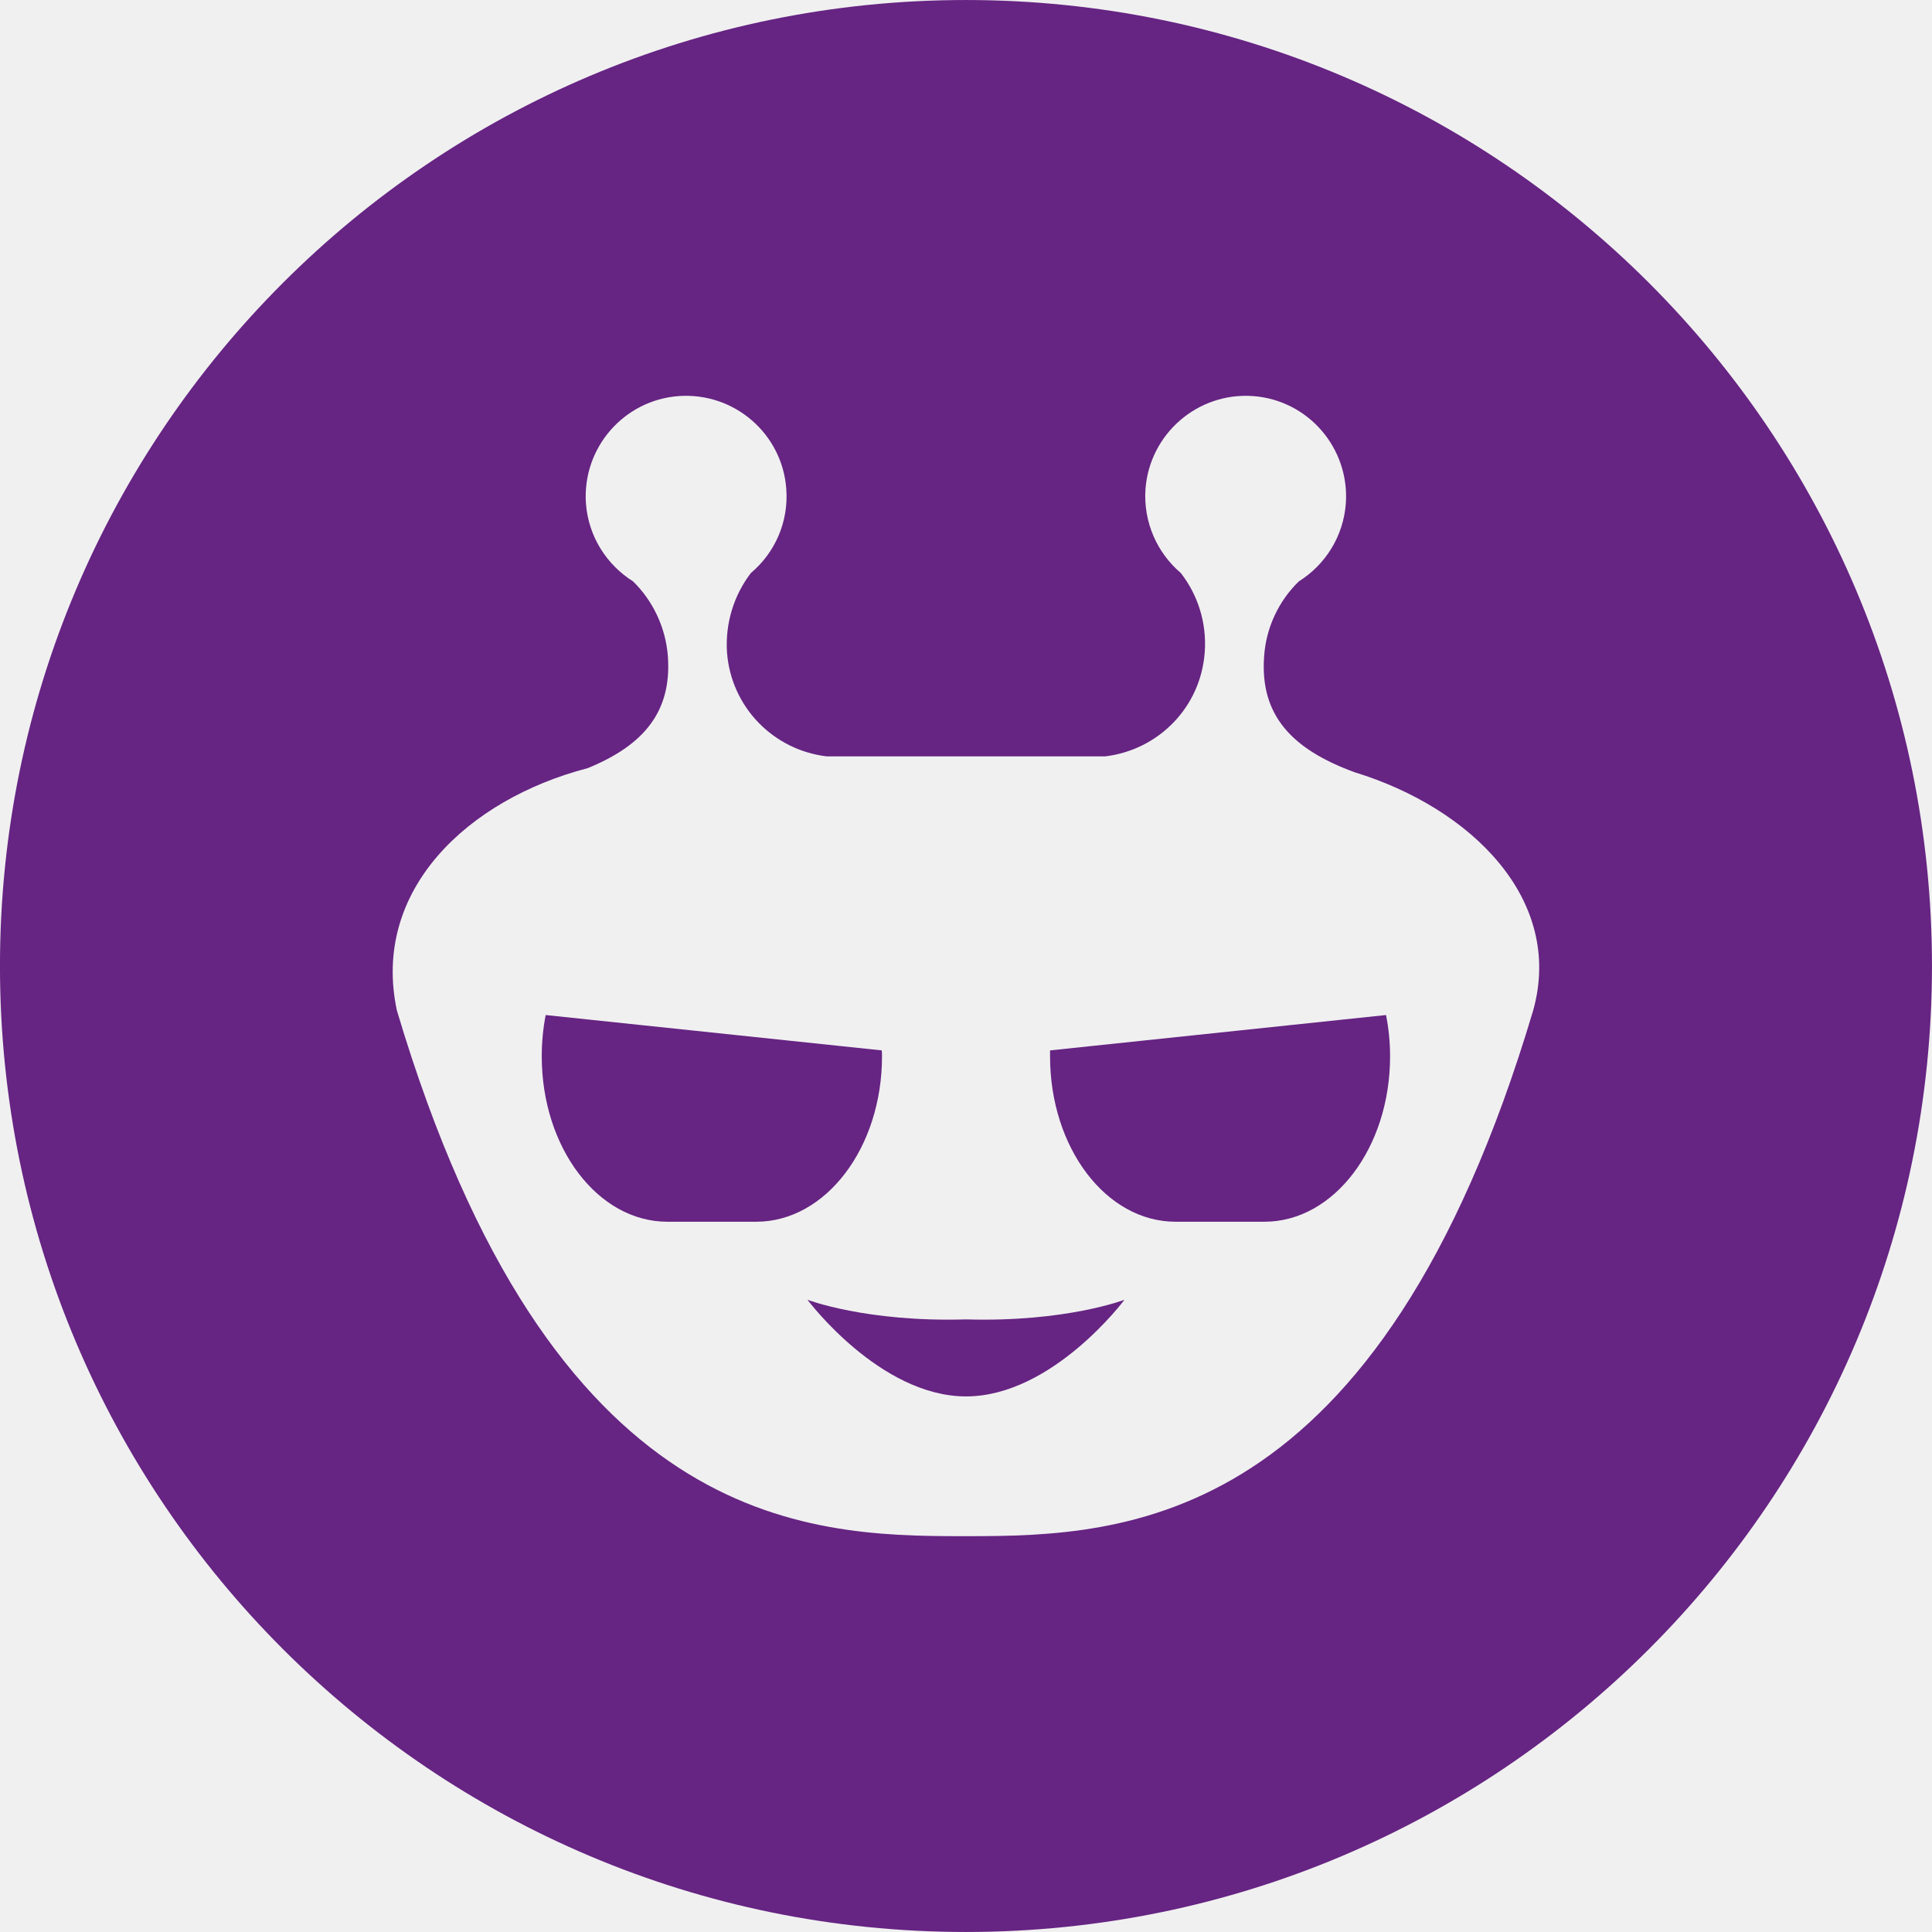
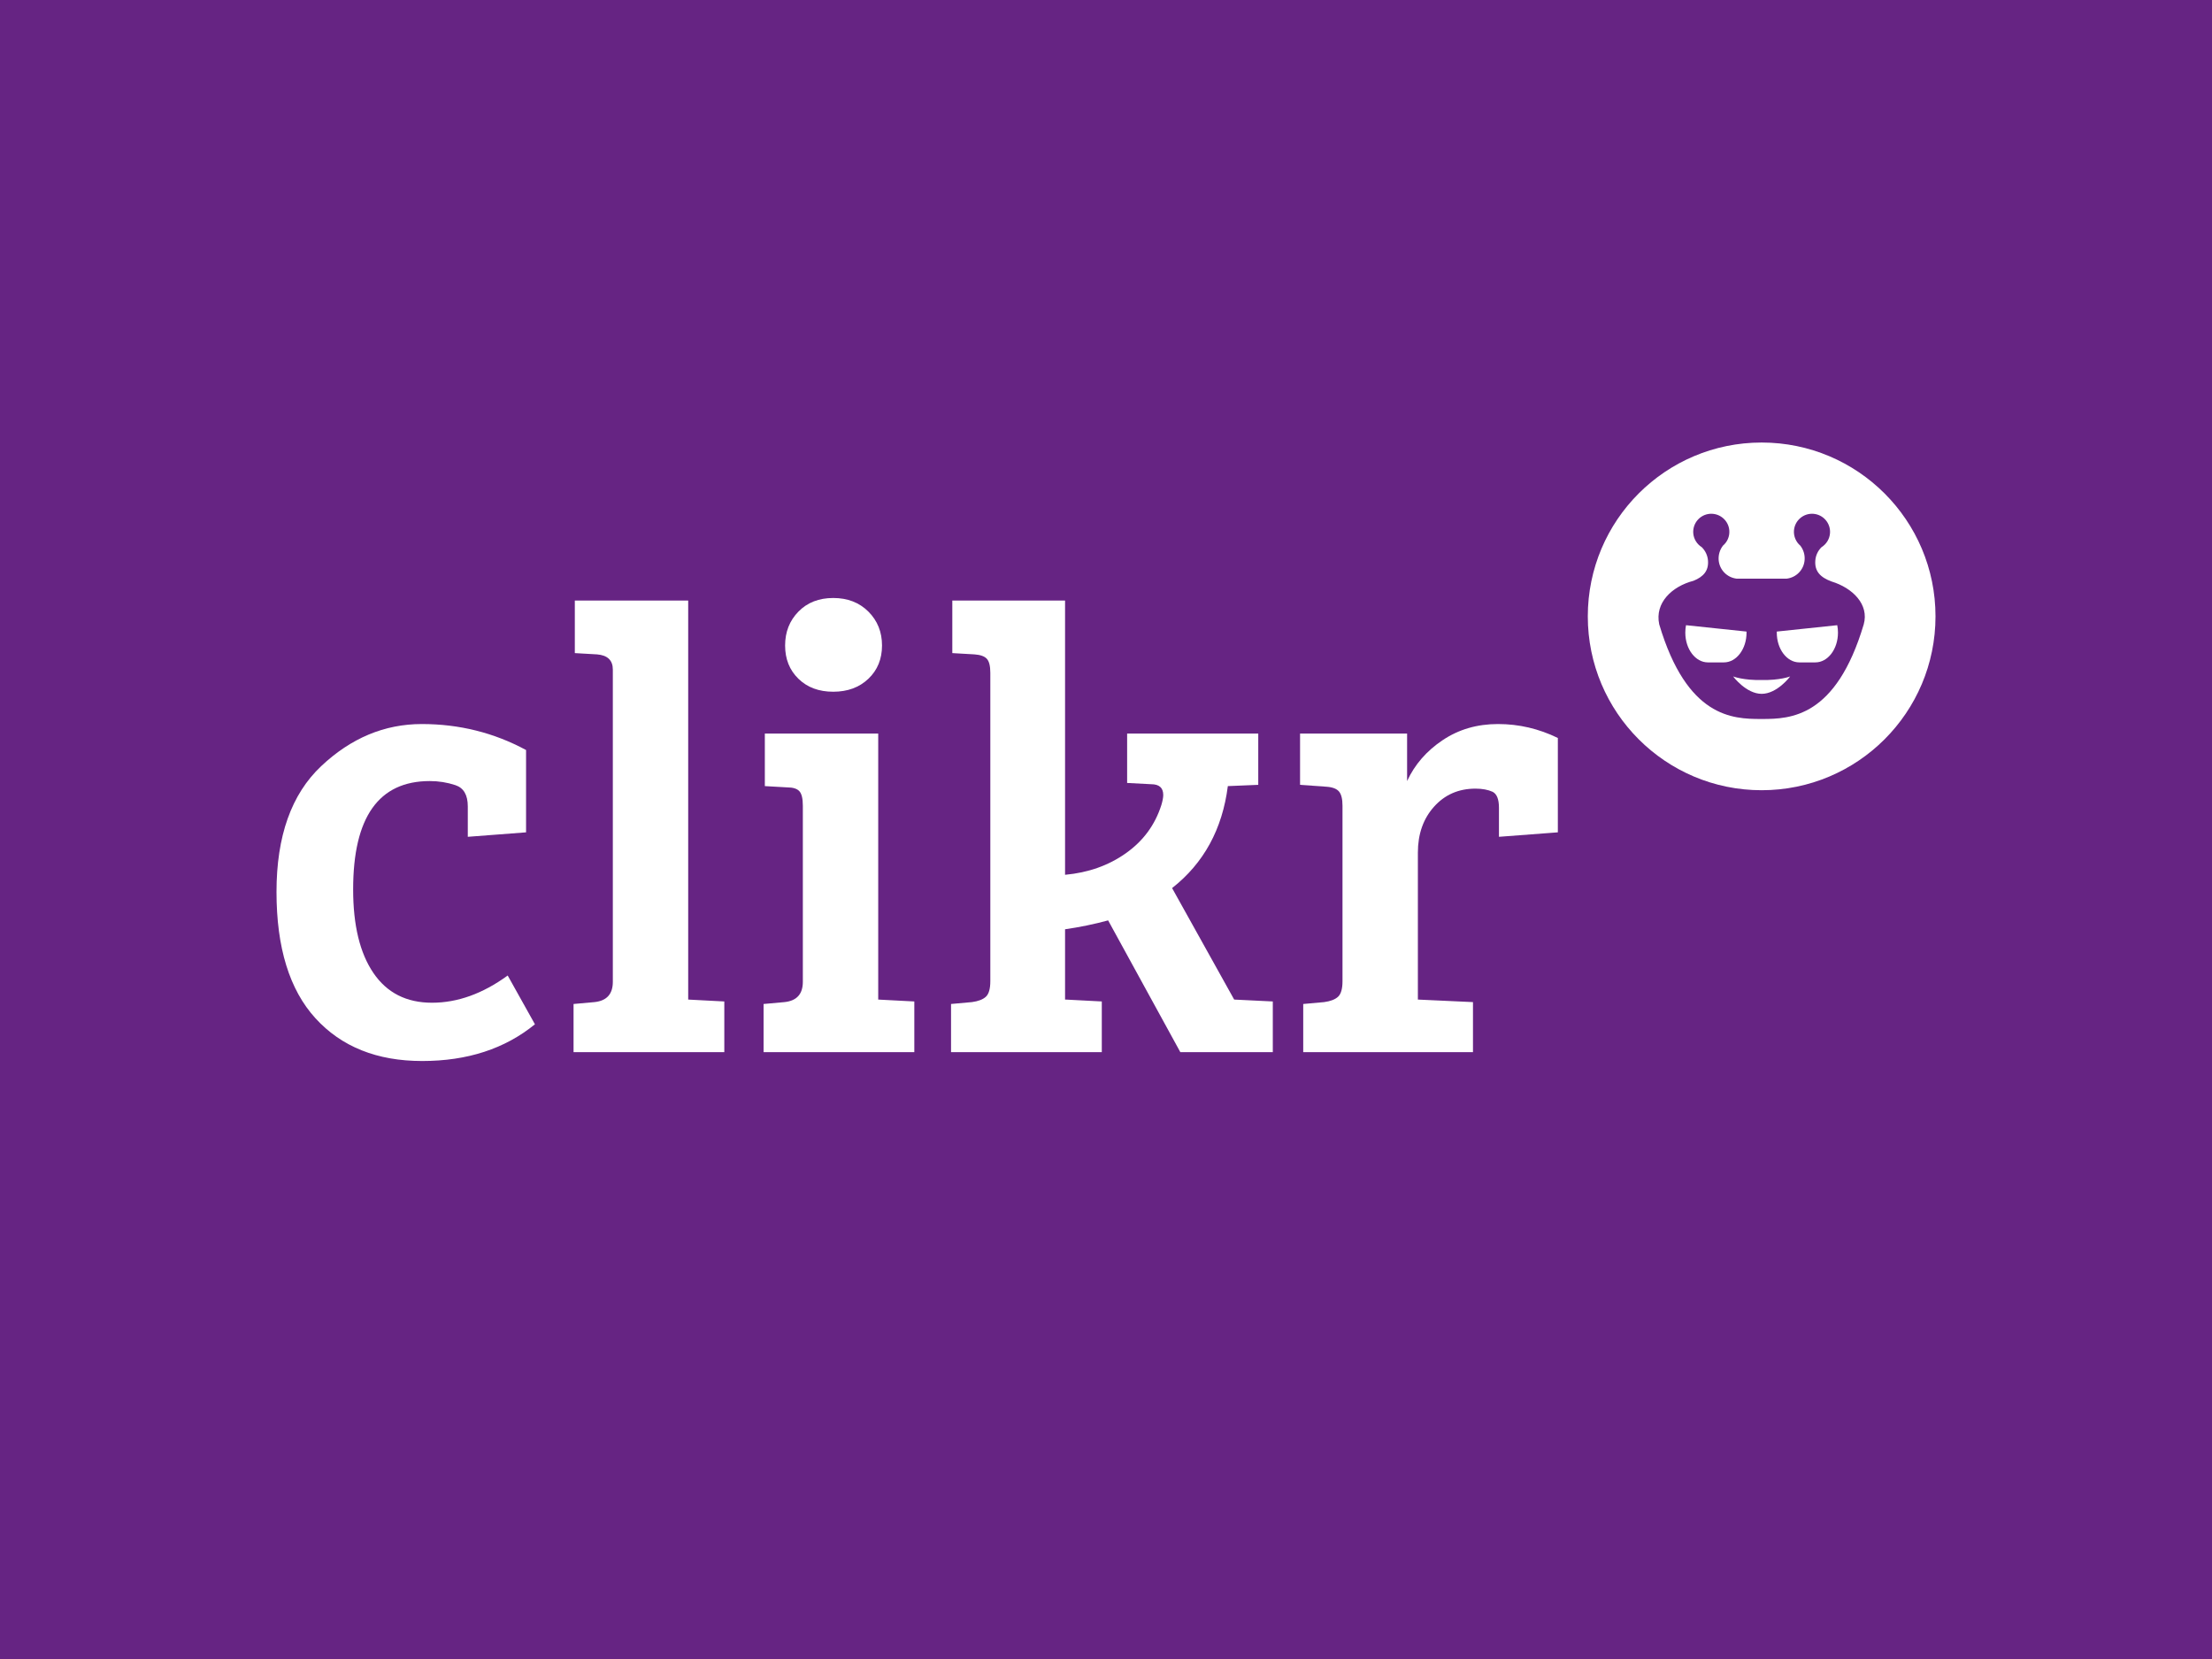
- <svg xmlns="http://www.w3.org/2000/svg" width="120px" height="120px" version="1.1" xml:space="preserve" style="fill-rule:evenodd;clip-rule:evenodd;stroke-linejoin:round;stroke-miterlimit:1.414;">
-   <g transform="matrix(1.83643,0,-1.93159e-31,1.83643,-468.741,-11.407)">
-     <path d="M290.761,41.738C290.761,41.807 290.761,41.871 290.761,41.94C290.761,45.031 292.654,47.533 295.007,47.533L298.011,47.533C300.361,47.533 302.261,45.031 302.261,41.94C302.261,41.46 302.214,40.991 302.124,40.542L290.761,41.738Z" style="fill:rgb(102,36,131);fill-rule:nonzero;" />
-     <path d="M287.919,50.836C284.544,50.936 282.556,50.172 282.556,50.172C282.556,50.172 284.997,53.441 287.919,53.441C290.843,53.441 293.278,50.172 293.278,50.172C293.278,50.172 291.292,50.936 287.919,50.836Z" style="fill:rgb(102,36,131);fill-rule:nonzero;" />
-     <path d="M285.077,41.94C285.077,41.871 285.077,41.807 285.069,41.738L273.702,40.542C273.614,40.991 273.569,41.46 273.569,41.94C273.569,45.031 275.471,47.533 277.817,47.533L280.823,47.533C283.171,47.533 285.077,45.031 285.077,41.94Z" style="fill:rgb(102,36,131);fill-rule:nonzero;" />
-     <path d="M287.915,6.212C269.87,6.212 255.245,20.839 255.245,38.883C255.245,56.927 269.87,71.555 287.915,71.555C305.96,71.555 320.589,56.927 320.589,38.883C320.589,20.839 305.96,6.212 287.915,6.212ZM307.101,40.387C301.882,57.907 293.302,58.165 288.001,58.168L287.765,58.168C282.47,58.165 273.888,57.906 268.669,40.387C267.798,36.315 271.071,33.248 275.122,32.192C277.022,31.418 277.968,30.278 277.835,28.413C277.761,27.423 277.319,26.521 276.657,25.875C275.768,25.317 275.147,24.36 275.063,23.239C274.934,21.364 276.342,19.74 278.209,19.607C280.082,19.477 281.707,20.883 281.84,22.753C281.922,23.879 281.445,24.917 280.643,25.591C280.077,26.329 279.77,27.279 279.834,28.272C279.975,30.142 281.416,31.579 283.203,31.793L292.627,31.793C294.416,31.579 295.857,30.143 295.992,28.272C296.066,27.279 295.758,26.33 295.183,25.591C294.388,24.917 293.912,23.879 293.988,22.753C294.129,20.883 295.752,19.477 297.619,19.607C299.488,19.74 300.894,21.364 300.765,23.239C300.681,24.36 300.066,25.317 299.175,25.875C298.509,26.521 298.066,27.423 298.001,28.413C297.855,30.394 298.933,31.554 301.064,32.331C304.999,33.537 308.151,36.633 307.101,40.387Z" style="fill:rgb(102,36,131);fill-rule:nonzero;" />
+ <svg xmlns="http://www.w3.org/2000/svg" width="200px" height="150px" version="1.1" xml:space="preserve" style="fill-rule:evenodd;clip-rule:evenodd;stroke-linejoin:round;stroke-miterlimit:1.414;">
+   <g id="Background" transform="matrix(0.5,0,0,0.5,0,0)">
+     <rect x="0" y="0" width="400" height="300" style="fill:#662483;" />
+   </g>
+   <g id="clikr">
+     <g transform="matrix(0.481107,0,0,0.481107,20.7624,37.0229)">
+       <path d="M290.761,41.738C290.761,41.807 290.761,41.871 290.761,41.94C290.761,45.031 292.654,47.533 295.007,47.533L298.011,47.533C300.361,47.533 302.261,45.031 302.261,41.94C302.261,41.46 302.214,40.991 302.124,40.542L290.761,41.738Z" style="fill:#fff;fill-rule:nonzero;" />
+     </g>
+     <g transform="matrix(0.481107,0,0,0.481107,20.7624,37.0229)">
+       <path d="M287.919,50.836C284.544,50.936 282.556,50.172 282.556,50.172C282.556,50.172 284.997,53.441 287.919,53.441C290.843,53.441 293.278,50.172 293.278,50.172C293.278,50.172 291.292,50.936 287.919,50.836Z" style="fill:#fff;fill-rule:nonzero;" />
+     </g>
+     <g transform="matrix(0.481107,0,0,0.481107,20.7624,37.0229)">
+       <path d="M285.077,41.94C285.077,41.871 285.077,41.807 285.069,41.738L273.702,40.542C273.614,40.991 273.569,41.46 273.569,41.94C273.569,45.031 275.471,47.533 277.817,47.533L280.823,47.533C283.171,47.533 285.077,45.031 285.077,41.94Z" style="fill:#fff;fill-rule:nonzero;" />
+     </g>
+     <g transform="matrix(0.481107,0,0,0.481107,20.7624,37.0229)">
+       <path d="M287.915,6.212C269.87,6.212 255.245,20.839 255.245,38.883C255.245,56.927 269.87,71.555 287.915,71.555C305.96,71.555 320.589,56.927 320.589,38.883C320.589,20.839 305.96,6.212 287.915,6.212ZM307.101,40.387C301.882,57.907 293.302,58.165 288.001,58.168L287.765,58.168C282.47,58.165 273.888,57.906 268.669,40.387C267.798,36.315 271.071,33.248 275.122,32.192C277.022,31.418 277.968,30.278 277.835,28.413C277.761,27.423 277.319,26.521 276.657,25.875C275.768,25.317 275.147,24.36 275.063,23.239C274.934,21.364 276.342,19.74 278.209,19.607C280.082,19.477 281.707,20.883 281.84,22.753C281.922,23.879 281.445,24.917 280.643,25.591C280.077,26.329 279.77,27.279 279.834,28.272C279.975,30.142 281.416,31.579 283.203,31.793L292.627,31.793C294.416,31.579 295.857,30.143 295.992,28.272C296.066,27.279 295.758,26.33 295.183,25.591C294.388,24.917 293.912,23.879 293.988,22.753C294.129,20.883 295.752,19.477 297.619,19.607C299.488,19.74 300.894,21.364 300.765,23.239C300.681,24.36 300.066,25.317 299.175,25.875C298.509,26.521 298.066,27.423 298.001,28.413C297.855,30.394 298.933,31.554 301.064,32.331C304.999,33.537 308.151,36.633 307.101,40.387Z" style="fill:#fff;fill-rule:nonzero;" />
+     </g>
+     <g transform="matrix(0.481107,0,0,0.481107,20.7624,37.0217)">
+       <path d="M27.019,105.901C29.558,109.635 33.228,111.495 38.031,111.495C42.832,111.495 47.572,109.792 52.257,106.38L57.376,115.546C51.74,120.146 44.677,122.448 36.187,122.448C27.695,122.448 21.01,119.768 16.128,114.413C11.248,109.059 8.808,101.142 8.808,90.665C8.808,80.188 11.604,72.315 17.201,67.038C22.795,61.76 29.104,59.12 36.128,59.12C43.151,59.12 49.677,60.748 55.709,64.003L55.709,79.474L44.758,80.312L44.758,74.597C44.758,72.454 43.985,71.122 42.437,70.607C40.889,70.091 39.282,69.836 37.616,69.836C28.013,69.836 23.212,76.623 23.212,90.19C23.21,96.934 24.479,102.172 27.019,105.901Z" style="fill:#fff;fill-rule:nonzero;" />
+     </g>
+     <g transform="matrix(0.481107,0,0,0.481107,20.7624,37.0217)">
+       <path d="M86.18,35.909L86.18,110.901L92.966,111.256L92.966,120.783L64.634,120.783L64.634,111.732L68.563,111.377C70.864,111.139 72.016,109.869 72.016,107.566L72.016,48.882C72.016,47.14 71.022,46.185 69.039,46.028L64.873,45.789L64.873,35.91L86.18,35.91L86.18,35.909Z" style="fill:#fff;fill-rule:nonzero;" />
+     </g>
+     <g transform="matrix(0.481107,0,0,0.481107,20.7624,37.0217)">
+       <path d="M121.891,60.906L121.891,110.901L128.675,111.256L128.675,120.783L100.345,120.783L100.345,111.732L104.274,111.377C106.574,111.139 107.725,109.869 107.725,107.566L107.725,74.473C107.725,73.125 107.506,72.215 107.07,71.739C106.633,71.26 105.859,71.022 104.749,71.022L100.582,70.784L100.582,60.907L121.891,60.907L121.891,60.906ZM106.893,50.61C105.226,48.984 104.392,46.901 104.392,44.359C104.392,41.821 105.226,39.698 106.893,37.992C108.56,36.286 110.741,35.431 113.439,35.431C116.136,35.431 118.338,36.285 120.046,37.992C121.751,39.698 122.605,41.821 122.605,44.359C122.605,46.901 121.751,48.984 120.046,50.61C118.338,52.236 116.136,53.048 113.439,53.048C110.741,53.049 108.559,52.236 106.893,50.61Z" style="fill:#fff;fill-rule:nonzero;" />
+     </g>
+     <g transform="matrix(0.481107,0,0,0.481107,20.7624,37.0217)">
+       <path d="M142.958,107.45L142.958,49.479C142.958,48.21 142.739,47.336 142.303,46.86C141.866,46.382 141.092,46.108 139.982,46.028L135.815,45.789L135.815,35.91L157.004,35.91L157.004,87.452C161.368,87.054 165.177,85.704 168.432,83.401C171.684,81.104 173.909,78.087 175.098,74.358C175.334,73.563 175.457,72.932 175.457,72.454C175.457,71.106 174.701,70.429 173.191,70.429L168.67,70.191L168.67,60.907L193.313,60.907L193.313,70.546L187.596,70.784C186.565,78.88 183.075,85.272 177.119,89.95L188.787,110.901L196.047,111.256L196.047,120.783L178.668,120.783L165.098,96.019C162.48,96.734 159.781,97.289 157.004,97.689L157.004,110.9L157.123,110.9L163.908,111.255L163.908,120.782L135.577,120.782L135.577,111.731L139.506,111.376C140.696,111.216 141.569,110.882 142.125,110.366C142.679,109.852 142.958,108.875 142.958,107.45Z" style="fill:#fff;fill-rule:nonzero;" />
+     </g>
+     <g transform="matrix(0.481107,0,0,0.481107,20.7624,37.0217)">
+       <path d="M209.144,107.45L209.144,74.473C209.144,73.207 208.923,72.315 208.488,71.799C208.05,71.283 207.279,70.983 206.17,70.904L201.17,70.545L201.17,60.906L221.285,60.906L221.285,69.834C222.717,66.736 224.935,64.179 227.955,62.157C230.967,60.132 234.439,59.119 238.369,59.119C242.297,59.119 246.045,59.996 249.615,61.738L249.615,79.473L238.547,80.311L238.547,74.834C238.547,73.248 238.147,72.254 237.356,71.854C236.483,71.461 235.413,71.26 234.141,71.26C230.967,71.26 228.371,72.393 226.346,74.656C224.321,76.914 223.311,79.795 223.311,83.285L223.311,110.9L233.666,111.377L233.666,120.783L201.764,120.783L201.764,111.732L205.694,111.377C206.883,111.217 207.757,110.883 208.313,110.367C208.864,109.852 209.144,108.875 209.144,107.45Z" style="fill:#fff;fill-rule:nonzero;" />
+     </g>
  </g>
</svg>
